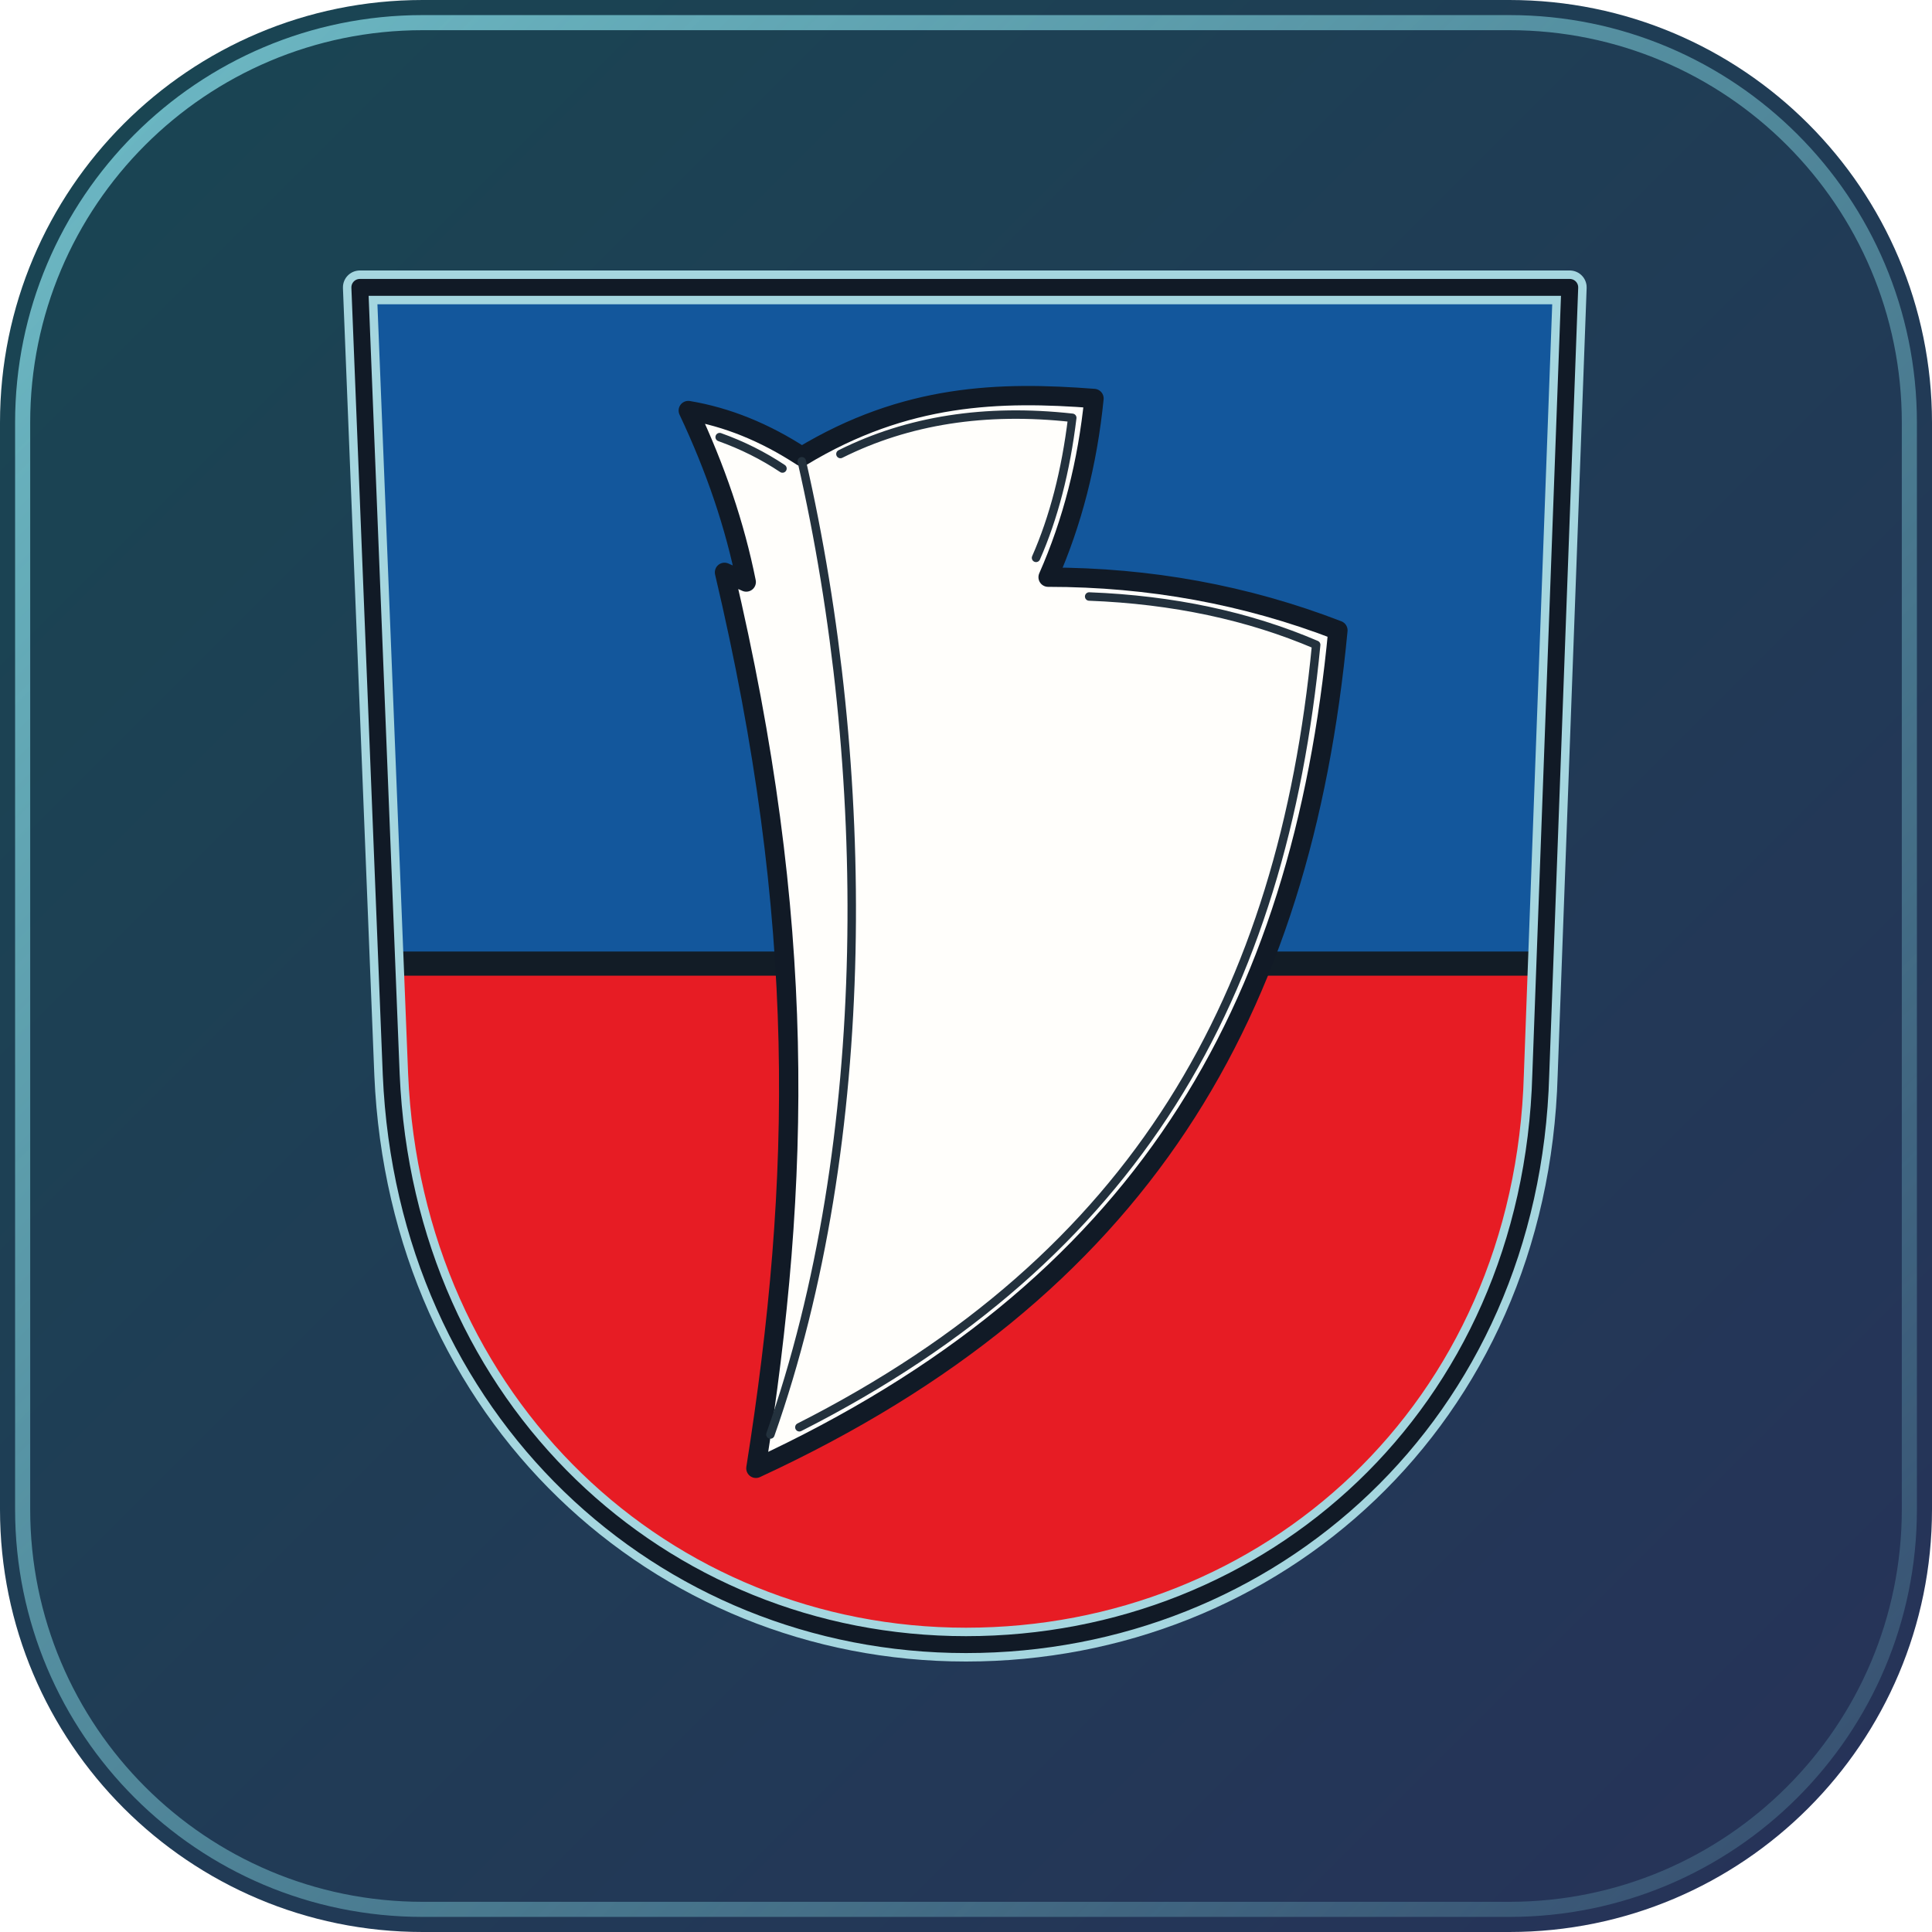
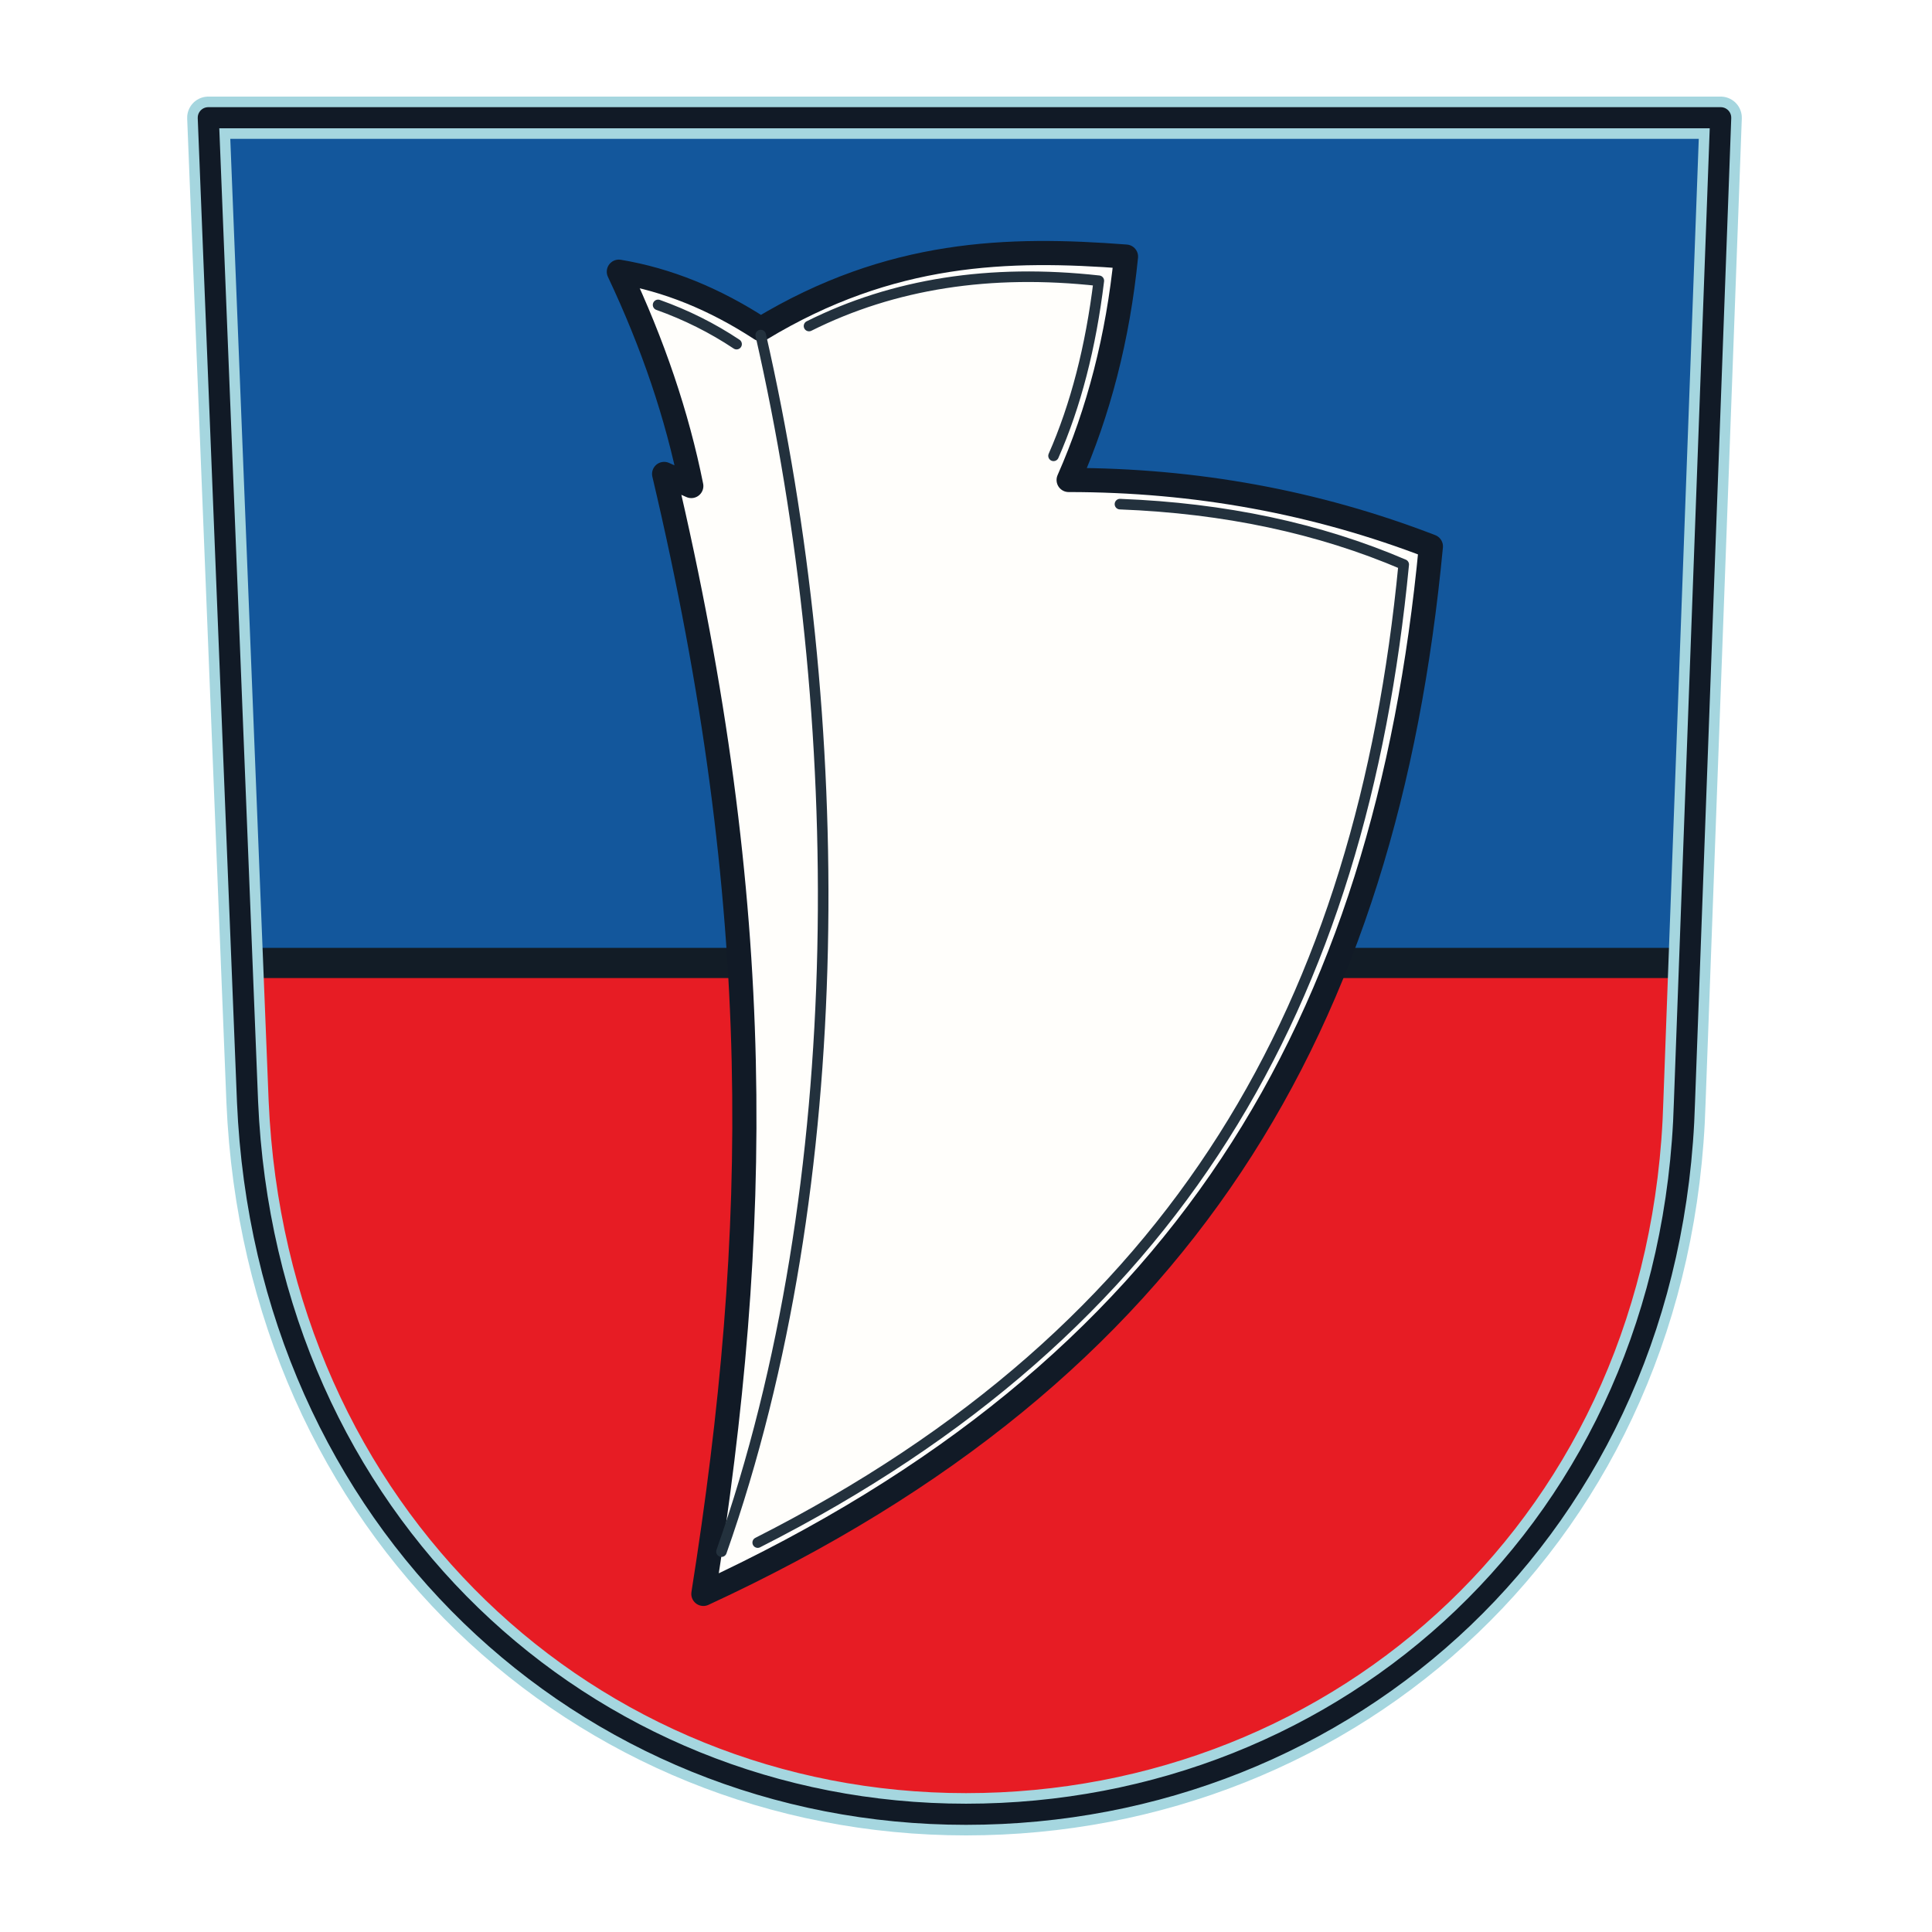
<svg xmlns="http://www.w3.org/2000/svg" viewBox="0 0 512 512">
  <defs>
-     <linearGradient id="background" x1="0" y1="0" x2="1" y2="1">
-       <stop stop-color="#194652" />
-       <stop offset="1" stop-color="#273259" />
-     </linearGradient>
-     <linearGradient id="edge" x1="0" y1="0" x2="1" y2="1">
-       <stop stop-color="#8be2ed" stop-opacity=".75" />
-       <stop offset="1" stop-color="#8be2ed" stop-opacity=".15" />
-     </linearGradient>
    <clipPath id="shield">
      <path d="M197 205H698L686 531C682 672 574 767 448 767S216 670 210 531Z" />
    </clipPath>
  </defs>
-   <rect id="tile" width="512" height="512" rx="112" fill="url(#background)" />
-   <rect id="tile-edge" x="6" y="6" width="500" height="500" rx="106" fill="none" stroke="url(#edge)" stroke-width="4" />
-   <g id="crest" transform="translate(256 256) scale(.64) translate(-448 -486)">
+   <g id="crest" transform="translate(256 256) scale(.80) translate(-448 -486)">
    <g clip-path="url(#shield)">
      <path d="M190 200H704V485H190Z" fill="#13579c" />
      <path d="M190 485H704V774H190Z" fill="#e71c24" />
      <path d="M198 485H696" stroke="#121c26" stroke-width="10" />
    </g>
    <path d="M197 205H698L686 531C682 672 574 767 448 767S216 670 210 531Z" fill="none" stroke="#a5d6df" stroke-width="14" stroke-linejoin="round" />
    <path d="M197 205H698L686 531C682 672 574 767 448 767S216 670 210 531Z" fill="none" stroke="#111a26" stroke-width="7" stroke-linejoin="round" />
    <path d="M333 256Q357 260 380 275C423 249 462 248 501 251Q497 291 482 325Q545 325 602 347C587 505 521 620 361 694C380 574 382 467 348 323L357 327Q350 292 333 256Z" fill="#fffefb" stroke="#111a26" stroke-width="8" stroke-linejoin="round" />
    <path d="M380 277C409 404 410 558 367 680M396 274Q438 253 492 259Q488 292 477 317M499 333Q551 335 593 353C579 498 519 606 379 677M346 267Q360 272 372 280" fill="none" stroke="#23313d" stroke-width="3.5" stroke-linecap="round" stroke-linejoin="round" />
  </g>
</svg>
